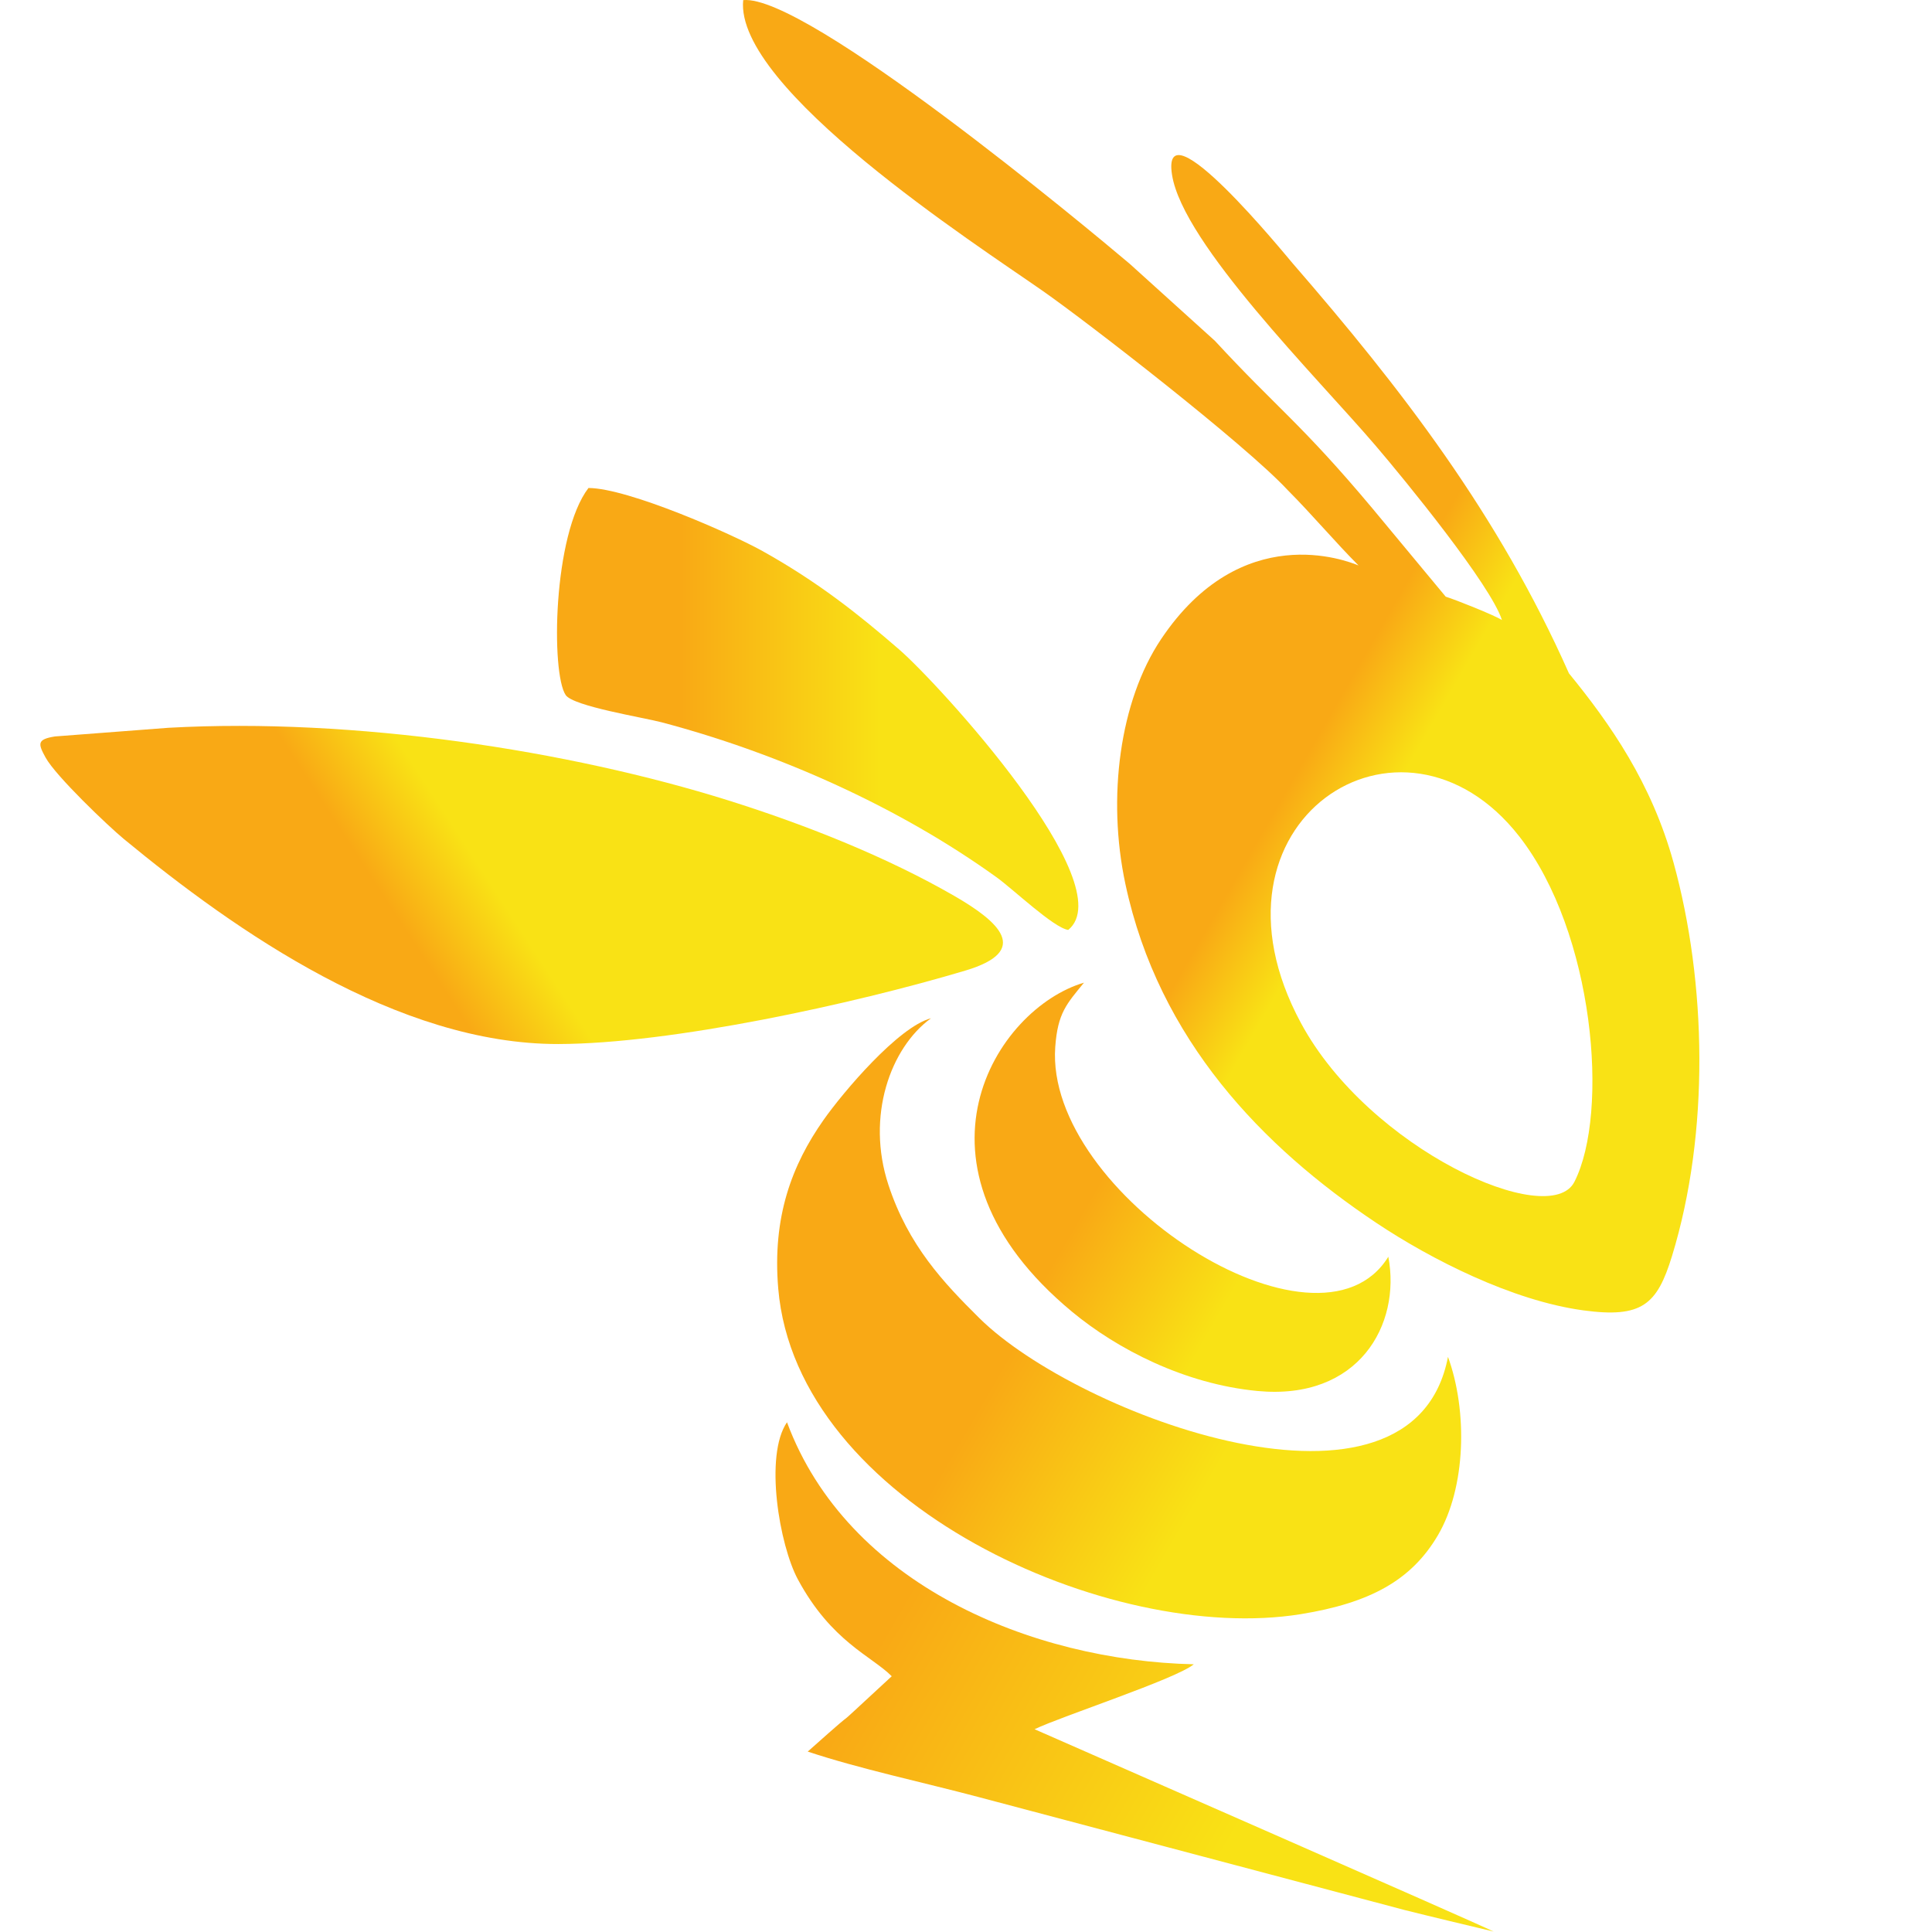
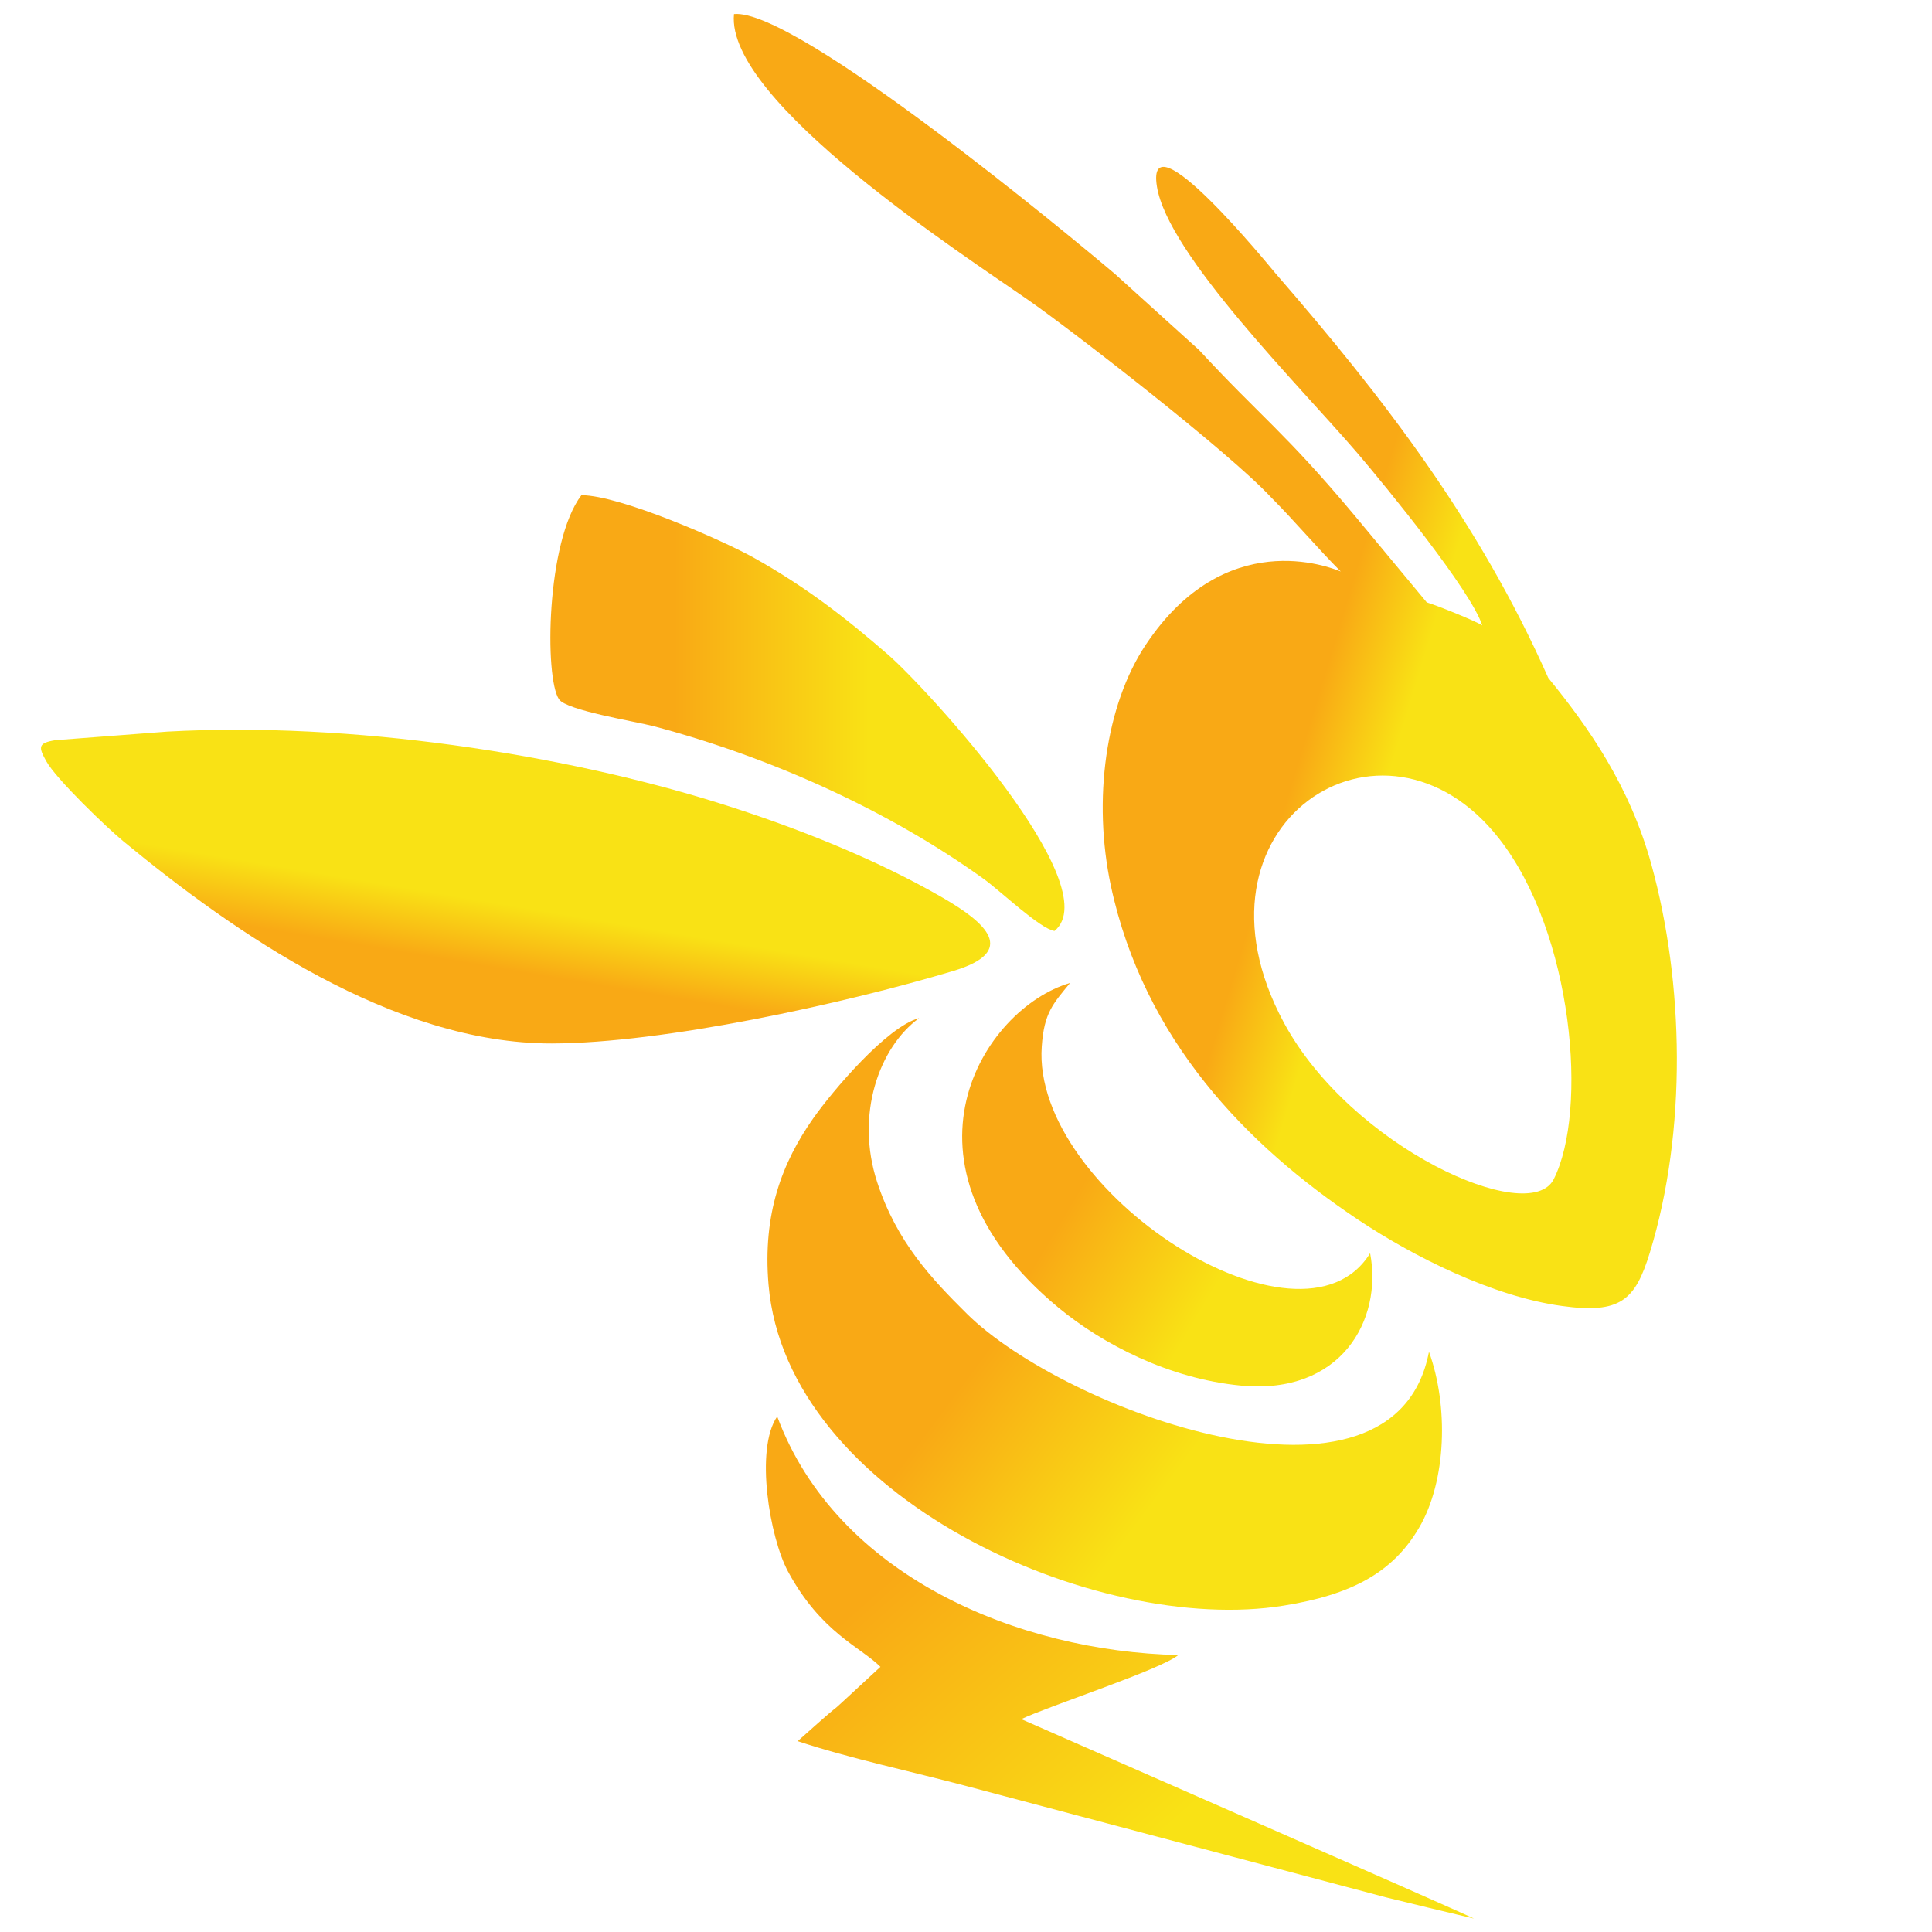
- <svg xmlns="http://www.w3.org/2000/svg" xmlns:xlink="http://www.w3.org/1999/xlink" version="1.1" id="Layer_1" x="0px" y="0px" viewBox="0 0 2967 2967" xml:space="preserve" width="2967" height="2967">
-   <defs id="defs26">
+ <svg xmlns="http://www.w3.org/2000/svg" width="120" height="120" version="1.2" xml:space="preserve" baseProfile="tiny-ps">
+   <defs>
    <linearGradient id="linearGradient8">
-       <stop style="stop-color:#f9a915;stop-opacity:1;" offset="0.238" id="stop9" />
-       <stop style="stop-color:#f9e215;stop-opacity:1;" offset="0.619" id="stop10" />
+       <stop offset="0.24" stop-color="#f9a915" />
+       <stop offset="0.62" stop-color="#f9e215" />
    </linearGradient>
    <linearGradient id="linearGradient1">
-       <stop style="stop-color:#f9a915;stop-opacity:1;" offset="0.387" id="stop1" />
-       <stop style="stop-color:#f9e215;stop-opacity:1;" offset="0.733" id="stop2" />
+       <stop offset="0.39" stop-color="#f9a915" />
+       <stop offset="0.73" stop-color="#f9e215" />
    </linearGradient>
    <linearGradient id="linearGradient62">
-       <stop style="stop-color:#f9a915;stop-opacity:1;" offset="0.321" id="stop61" />
-       <stop style="stop-color:#f9e215;stop-opacity:1;" offset="0.73" id="stop62" />
+       <stop offset="0.32" stop-color="#f9a915" />
+       <stop offset="0.73" stop-color="#f9e215" />
    </linearGradient>
    <linearGradient id="linearGradient60">
-       <stop style="stop-color:#f9a915;stop-opacity:1;" offset="0.629" id="stop59" />
-       <stop style="stop-color:#f9e215;stop-opacity:1;" offset="0.727" id="stop60" />
+       <stop offset="0.63" stop-color="#f9a915" />
+       <stop offset="0.73" stop-color="#f9e215" />
    </linearGradient>
    <linearGradient id="linearGradient58">
-       <stop style="stop-color:#f9a915;stop-opacity:1;" offset="0.168" id="stop57" />
-       <stop style="stop-color:#f9e215;stop-opacity:1;" offset="0.73" id="stop58" />
+       <stop offset="0.17" stop-color="#f9a915" />
+       <stop offset="0.73" stop-color="#f9e215" />
    </linearGradient>
    <linearGradient id="linearGradient53">
-       <stop style="stop-color:#f9a915;stop-opacity:1;" offset="0.373" id="stop53" />
-       <stop style="stop-color:#f9e215;stop-opacity:1;" offset="0.474" id="stop54" />
+       <stop offset="0.37" stop-color="#f9a915" />
+       <stop offset="0.47" stop-color="#f9e215" />
    </linearGradient>
-     <linearGradient xlink:href="#linearGradient60" id="linearGradient54" x1="744.668" y1="452.603" x2="824.81" y2="498.873" gradientUnits="userSpaceOnUse" />
-     <linearGradient xlink:href="#linearGradient62" id="linearGradient55" x1="763.578" y1="517.055" x2="798.434" y2="537.179" gradientUnits="userSpaceOnUse" />
-     <linearGradient xlink:href="#linearGradient53" id="linearGradient56" x1="678.001" y1="523.232" x2="756.113" y2="472.506" gradientUnits="userSpaceOnUse" />
-     <linearGradient xlink:href="#linearGradient58" id="linearGradient57" x1="746.272" y1="557.124" x2="806.448" y2="591.866" gradientUnits="userSpaceOnUse" />
-     <linearGradient xlink:href="#linearGradient1" id="linearGradient2" x1="746.21" y1="523.253" x2="803.527" y2="556.345" gradientUnits="userSpaceOnUse" />
-     <linearGradient xlink:href="#linearGradient8" id="linearGradient10" x1="720.476" y1="480.839" x2="770.919" y2="480.839" gradientUnits="userSpaceOnUse" />
+     <linearGradient href="#linearGradient60" id="gradient0" x1="0.07" x2="0.93" y1="0.32" y2="0.68" />
+     <linearGradient href="#linearGradient62" id="gradient1" x1="0.07" x2="0.93" y1="0.25" y2="0.75" />
+     <linearGradient href="#linearGradient53" id="gradient2" x1="0.08" x2="0.92" y1="1.32" y2="-0.32" />
+     <linearGradient href="#linearGradient58" id="gradient3" x1="0.07" x2="0.93" y1="0.15" y2="0.85" />
+     <linearGradient href="#linearGradient1" id="gradient4" x1="0.07" x2="0.93" y1="0.22" y2="0.78" />
+     <linearGradient href="#linearGradient8" id="gradient5" x1="0" x2="1" y1="0.5" y2="0.5" />
  </defs>
-   <g id="g26" transform="matrix(15.87177,0,0,15.87177,-10579.832,-6543.01)">
-     <path style="clip-rule:evenodd;fill:url(#linearGradient10);fill-opacity:1;fill-rule:evenodd" d="m 769.943,502.219 c 5.304,-4.352 -12.563,-23.84 -16.334,-27.112 -3.938,-3.417 -7.892,-6.556 -13.242,-9.542 -2.965,-1.655 -13.007,-6.09 -16.847,-6.107 -3.446,4.512 -3.636,17.916 -2.203,20.037 0.733,1.085 7.507,2.165 9.29,2.637 11.523,3.047 23.091,8.294 32.393,14.988 1.625,1.169 5.543,4.91 6.943,5.099 z" id="path6" transform="translate(2.18519e-5)" />
-     <path style="clip-rule:evenodd;fill:url(#linearGradient56);fill-rule:evenodd" d="m 682.876,482.661 -10.977,0.838 c -1.742,0.28 -1.652,0.689 -0.902,2.05 0.982,1.782 6.026,6.6 7.57,7.874 10.858,8.958 26.508,19.869 42.051,19.837 10.897,-0.022 28.539,-3.873 39.37,-7.107 6.428,-1.919 3.222,-4.746 -1.066,-7.222 -6.355,-3.668 -14.143,-6.818 -21.86,-9.24 -15.438,-4.842 -36.155,-8.03 -54.186,-7.03 z" id="path4" />
-     <path style="clip-rule:evenodd;fill:url(#linearGradient57);fill-rule:evenodd" d="m 752.864,574.431 c -7.944,7.351 -1.21,1.123 -8.128,7.29 4.987,1.661 11.18,2.981 16.464,4.382 l 41.273,10.944 c 2.608,0.655 5.74,1.397 8.63,2.087 -2.163,-1.054 -39.32,-17.325 -44.419,-19.576 2.641,-1.27 13.682,-4.86 15.406,-6.284 -15.674,-0.349 -33.53,-7.731 -39.361,-23.418 -2.213,3.228 -0.731,11.896 1.057,15.211 3.251,6.027 7.125,7.403 9.078,9.364 z" id="path7" />
-     <path style="clip-rule:evenodd;display:inline;fill:url(#linearGradient2);fill-opacity:1;fill-rule:evenodd" d="m 806.685,543.527 c -3.4,17.783 -35.813,5.683 -45.337,-3.741 -3.46,-3.424 -6.883,-7.034 -8.81,-12.915 -2.171,-6.626 0.192,-13.242 4.125,-16.104 -3.159,0.831 -8.503,7.148 -10.394,9.835 -3.055,4.344 -4.974,9.38 -4.387,16.316 1.764,20.866 32.17,34.479 50.557,31.506 6.72,-1.087 10.71,-3.284 13.265,-7.624 2.721,-4.621 2.898,-12.012 0.981,-17.273 z" id="path5" />
-     <path style="clip-rule:evenodd;fill:url(#linearGradient55);fill-rule:evenodd" d="m 800.913,533.839 c -6.758,10.987 -33.253,-6.097 -32.228,-20.297 0.238,-3.3 1.109,-4.165 2.78,-6.219 -8.518,2.5 -18.242,17.671 -1.151,31.843 4.376,3.628 10.899,6.991 17.917,7.663 9.823,0.941 13.93,-6.415 12.682,-12.99 z" id="path8" />
-     <path style="clip-rule:evenodd;fill:url(#linearGradient54);fill-opacity:1;fill-rule:evenodd" d="m 811.906,472.236 c -0.684,-0.451 -4.592,-2.011 -5.439,-2.259 l -7.113,-8.567 c -6.855,-8.179 -9.179,-9.648 -15.222,-16.192 l -8.249,-7.457 c -4.142,-3.509 -31.329,-26.115 -37.392,-25.507 -0.844,8.544 22.588,23.667 28.99,28.14 4.285,2.994 19.549,14.807 23.687,19.26 2.358,2.365 4.621,5.06 6.862,7.301 -1.143,-0.467 -11.336,-4.48 -19.112,7.141 -3.986,5.957 -5.239,15.297 -3.443,23.693 3.231,15.107 13.33,25.469 24.265,32.769 5.319,3.551 13.154,7.528 20.004,8.467 5.72,0.783 7.176,-0.55 8.618,-5.254 3.661,-11.937 3.347,-26.464 0.149,-38.06 -2.124,-7.702 -6.118,-13.419 -10.122,-18.318 -6.834,-15.402 -16.252,-27.587 -26.745,-39.686 -0.628,-0.724 -12.794,-15.676 -11.657,-8.533 1.061,6.663 13.974,19.502 19.669,26.158 2.901,3.39 11.18,13.534 12.25,16.904 z m -19.441,39.006 c 6.598,12.218 24.064,20.058 26.454,15.349 3.404,-6.706 1.919,-24.121 -5.334,-33.416 -11.375,-14.578 -31.638,-1.409 -21.12,18.067 z" id="path3" transform="translate(2.18519e-5)" />
+   <g transform="translate(-0.229043 0) translate(-0.229043 0) translate(-0.229043 0) translate(-0.229043 0) translate(-0.229043 0) translate(-0.229043 0) translate(-0.229043 0) translate(-0.229043 0) translate(-0.229043 0) translate(-0.229043 0) translate(-0.229043 0) translate(-0.229043 0) translate(-0.229043 0) translate(-0.229043 0) translate(-0.229043 0) translate(-0.229043 0) translate(-0.229043 0) translate(-0.229043 0) translate(-0.229043 0) translate(-0.229043 0) translate(-0.229043 0) translate(-0.229043 0) translate(-0.229043 0) translate(-0.229043 0) translate(-0.229043 0) translate(-0.229043 0) translate(-0.229043 0) translate(-0.229043 0) translate(-0.229043 0) translate(-0.229043 0) translate(-0.229043 0) translate(-0.229043 0) translate(-0.229043 0) translate(0 -0.229043) matrix(0.632994 0 0 0.632994 -414.312 -259.85)">
+     <path clip-rule="evenodd" d="m769.94,502.22c5.31,-4.35 -12.56,-23.84 -16.33,-27.11c-3.94,-3.42 -7.89,-6.56 -13.24,-9.55c-2.97,-1.65 -13.01,-6.08 -16.85,-6.1c-3.45,4.51 -3.64,17.91 -2.2,20.03c0.73,1.09 7.5,2.17 9.29,2.64c11.52,3.05 23.09,8.3 32.39,14.99c1.63,1.17 5.54,4.91 6.94,5.1z" fill="url(#gradient5)" fill-rule="evenodd" transform="translate(2.18519e-5)" />
+     <path clip-rule="evenodd" d="m682.88,482.66l-10.98,0.84c-1.74,0.28 -1.65,0.69 -0.9,2.05c0.98,1.78 6.02,6.6 7.57,7.87c10.85,8.96 26.51,19.87 42.05,19.84c10.9,-0.02 28.54,-3.87 39.37,-7.11c6.43,-1.92 3.22,-4.74 -1.07,-7.22c-6.35,-3.67 -14.14,-6.82 -21.86,-9.24c-15.44,-4.84 -36.15,-8.03 -54.18,-7.03z" fill="url(#gradient2)" fill-rule="evenodd" />
+     <path clip-rule="evenodd" d="m752.86,574.43c-7.94,7.35 -1.21,1.12 -8.12,7.29c4.98,1.66 11.18,2.98 16.46,4.38l41.27,10.95c2.61,0.65 5.74,1.39 8.63,2.08c-2.16,-1.05 -39.32,-17.32 -44.42,-19.57c2.65,-1.27 13.69,-4.86 15.41,-6.29c-15.67,-0.35 -33.53,-7.73 -39.36,-23.41c-2.21,3.22 -0.73,11.89 1.06,15.21c3.25,6.02 7.12,7.4 9.07,9.36z" fill="url(#gradient3)" fill-rule="evenodd" />
+     <path clip-rule="evenodd" d="m806.68,543.53c-3.4,17.78 -35.81,5.68 -45.33,-3.74c-3.46,-3.43 -6.89,-7.04 -8.81,-12.92c-2.17,-6.62 0.19,-13.24 4.12,-16.1c-3.16,0.83 -8.5,7.15 -10.39,9.83c-3.06,4.35 -4.98,9.38 -4.39,16.32c1.77,20.86 32.17,34.48 50.56,31.5c6.72,-1.08 10.71,-3.28 13.26,-7.62c2.73,-4.62 2.9,-12.01 0.99,-17.27l-0.01,0z" fill="url(#gradient4)" fill-rule="evenodd" />
+     <path clip-rule="evenodd" d="m800.91,533.84c-6.76,10.99 -33.25,-6.1 -32.22,-20.3c0.23,-3.3 1.1,-4.16 2.78,-6.22c-8.52,2.5 -18.25,17.67 -1.16,31.85c4.38,3.62 10.9,6.99 17.92,7.66c9.82,0.94 13.93,-6.42 12.68,-12.99z" fill="url(#gradient1)" fill-rule="evenodd" />
+     <path clip-rule="evenodd" d="m811.91,472.24c-0.69,-0.46 -4.6,-2.02 -5.44,-2.26l-7.12,-8.57c-6.85,-8.18 -9.18,-9.65 -15.22,-16.19l-8.25,-7.46c-4.14,-3.51 -31.33,-26.11 -37.39,-25.51c-0.84,8.55 22.59,23.67 28.99,28.14c4.29,3 19.55,14.81 23.69,19.26c2.36,2.37 4.62,5.06 6.86,7.3c-1.14,-0.46 -11.34,-4.48 -19.11,7.15c-3.99,5.95 -5.24,15.29 -3.45,23.69c3.24,15.11 13.33,25.47 24.27,32.77c5.32,3.55 13.15,7.53 20,8.46c5.72,0.79 7.18,-0.55 8.62,-5.25c3.66,-11.94 3.35,-26.46 0.15,-38.06c-2.12,-7.7 -6.12,-13.42 -10.12,-18.32c-6.83,-15.4 -16.25,-27.58 -26.75,-39.68c-0.62,-0.73 -12.79,-15.68 -11.65,-8.54c1.06,6.67 13.97,19.51 19.67,26.16c2.9,3.39 11.18,13.54 12.25,16.91zm-19.45,39c6.6,12.22 24.07,20.06 26.46,15.35c3.4,-6.71 1.92,-24.12 -5.34,-33.41c-11.37,-14.58 -31.63,-1.41 -21.12,18.06z" fill="url(#gradient0)" fill-rule="evenodd" transform="translate(2.18519e-5)" />
  </g>
</svg>
